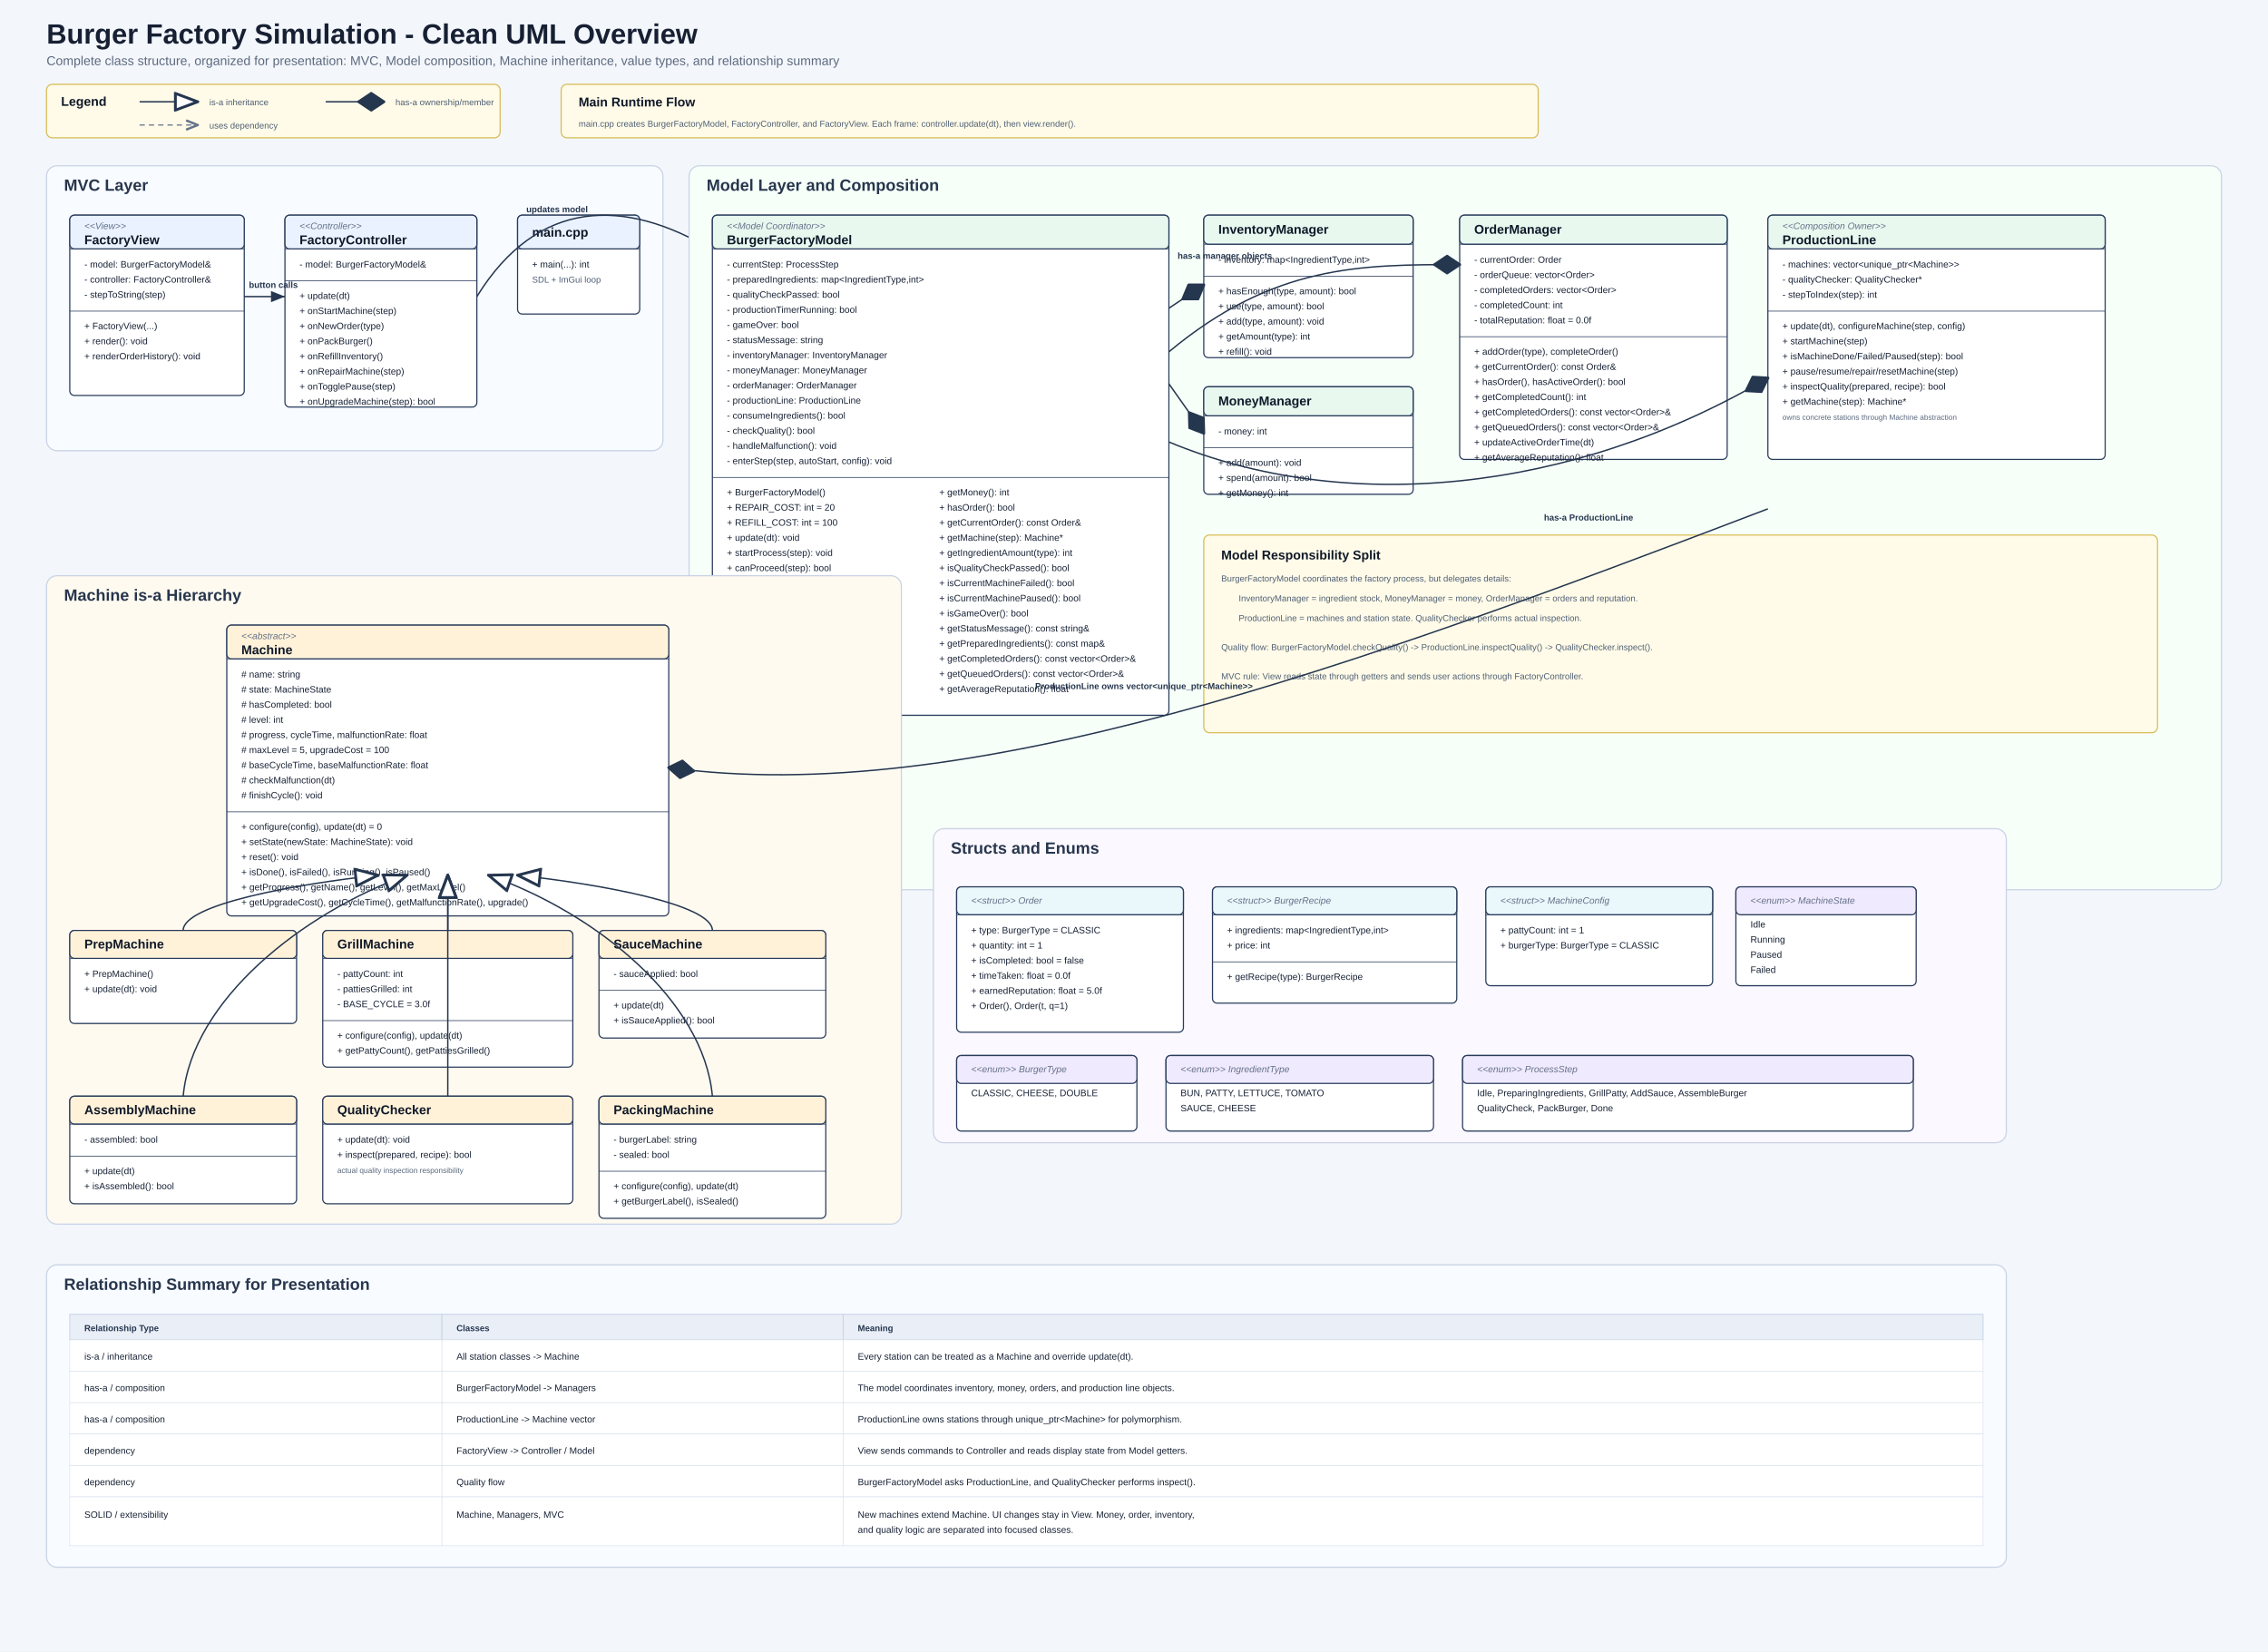
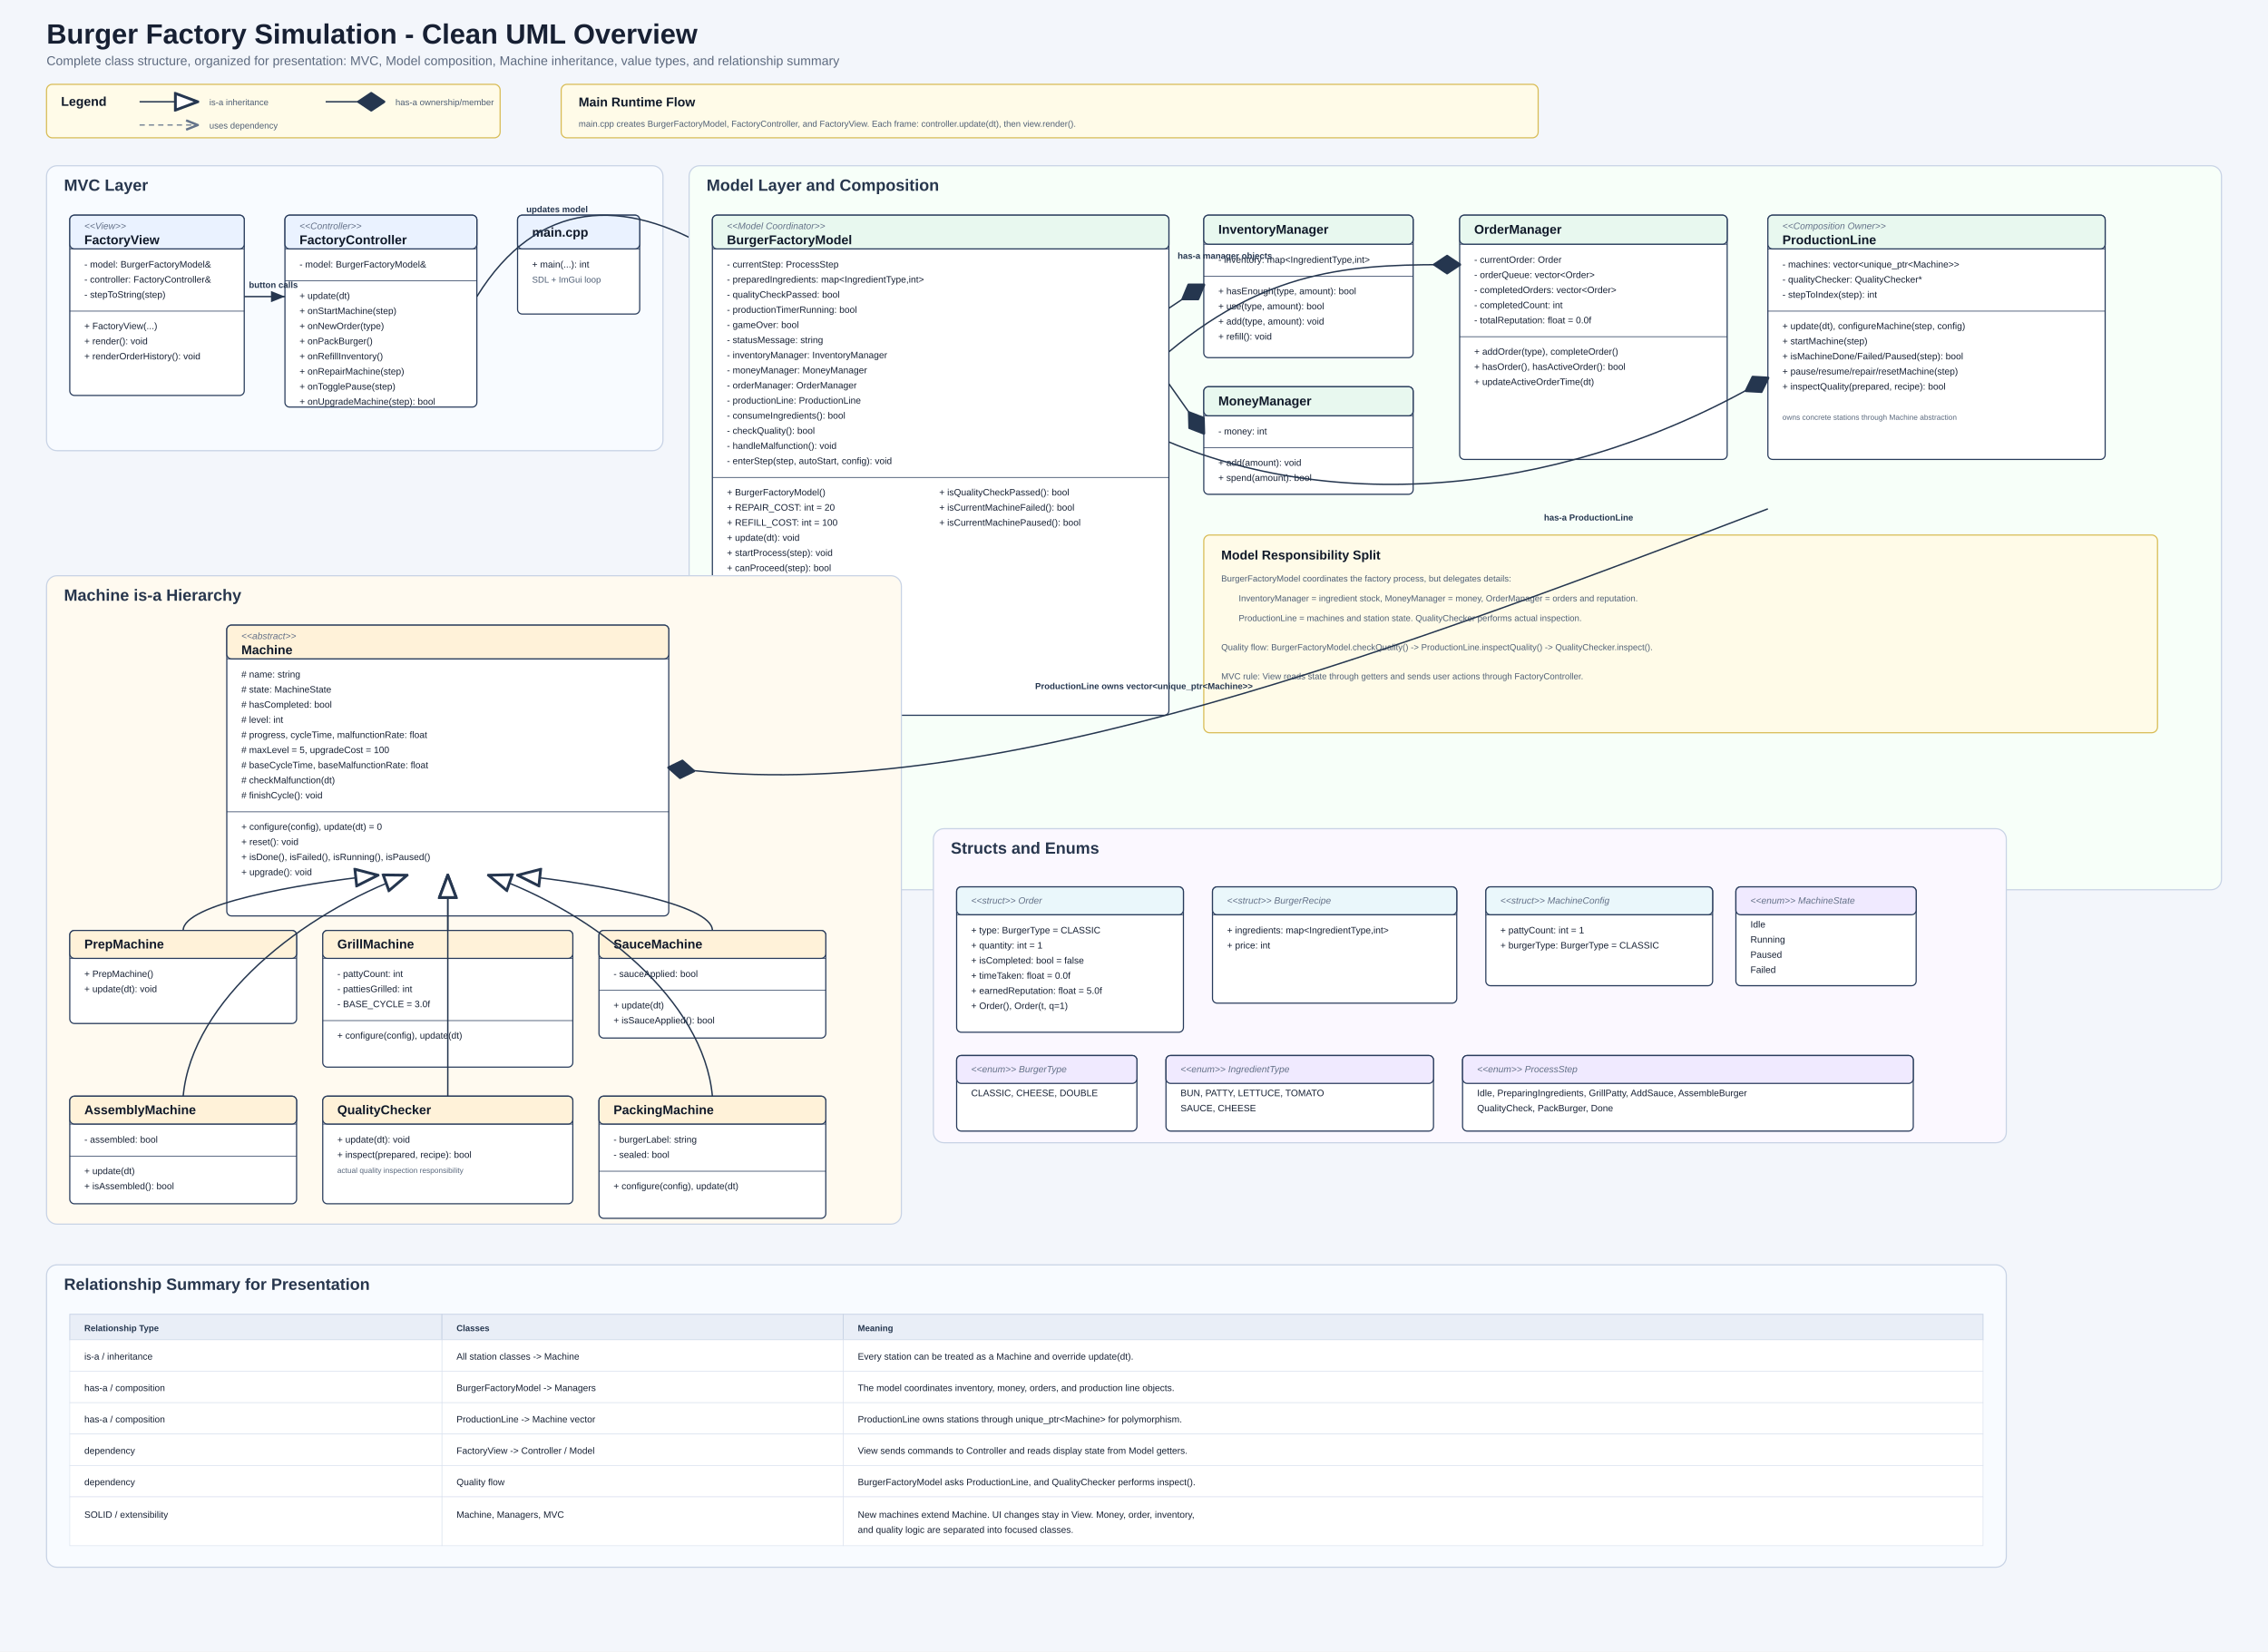
<svg xmlns="http://www.w3.org/2000/svg" width="3900" height="2840" viewBox="0 0 3900 2840">
  <defs>
    <style>
      text { font-family: Arial, Helvetica, sans-serif; fill: #172033; }
      .title { font-size: 48px; font-weight: 700; }
      .subtitle { font-size: 22px; fill: #5d6a7f; }
      .package-title { font-size: 28px; font-weight: 700; fill: #27364d; }
      .class-name { font-size: 22px; font-weight: 700; fill: #101929; }
      .stereo { font-size: 16px; font-style: italic; fill: #637087; }
      .member { font-size: 16px; fill: #182235; }
      .small { font-size: 15px; fill: #4e5e74; }
      .tiny { font-size: 13px; fill: #58677c; }
      .package { fill: #f8fbff; stroke: #c8d3e5; stroke-width: 2; rx: 18; }
      .package-model { fill: #f7fff9; }
      .package-machine { fill: #fffaf0; }
      .package-value { fill: #fbf8ff; }
      .box { fill: #ffffff; stroke: #293c5c; stroke-width: 2; rx: 8; }
      .head { stroke: #293c5c; stroke-width: 2; rx: 8; }
      .head-mvc { fill: #eaf2ff; }
      .head-model { fill: #e8f8ef; }
      .head-machine { fill: #fff2d9; }
      .head-value { fill: #f0eaff; }
      .head-struct { fill: #eaf7fb; }
      .line { stroke: #293c5c; stroke-width: 1.2; }
      .arrow { stroke: #25364f; stroke-width: 2.4; fill: none; }
      .dep { stroke: #65748a; stroke-width: 2; fill: none; stroke-dasharray: 9 7; }
      .label { font-size: 15px; font-weight: 700; fill: #25364f; }
      .note { fill: #fffbe8; stroke: #d8bc55; stroke-width: 2; rx: 10; }
      .table-head { fill: #e9eef7; stroke: #c8d3e5; stroke-width: 1.5; }
      .table-row { fill: #ffffff; stroke: #d9e1ee; stroke-width: 1; }
    </style>
    <marker id="arrow" viewBox="0 0 12 10" refX="11" refY="5" markerWidth="12" markerHeight="10" orient="auto">
      <path d="M 1 1 L 11 5 L 1 9 Z" fill="#25364f" />
    </marker>
    <marker id="depArrow" viewBox="0 0 12 10" refX="11" refY="5" markerWidth="12" markerHeight="10" orient="auto">
      <path d="M 1 1 L 11 5 L 1 9" fill="none" stroke="#65748a" stroke-width="2" />
    </marker>
    <marker id="inherit" viewBox="0 0 18 14" refX="17" refY="7" markerWidth="18" markerHeight="14" orient="auto">
      <path d="M 17 7 L 1 1 L 1 13 Z" fill="#ffffff" stroke="#25364f" stroke-width="2" />
    </marker>
    <marker id="diamond" viewBox="0 0 20 14" refX="19" refY="7" markerWidth="20" markerHeight="14" orient="auto">
      <path d="M 1 7 L 10 1 L 19 7 L 10 13 Z" fill="#25364f" stroke="#25364f" stroke-width="2" />
    </marker>
  </defs>
  <rect x="0" y="0" width="3900" height="2840" fill="#f3f6fb" />
  <text x="80" y="75" class="title">Burger Factory Simulation - Clean UML Overview</text>
  <text x="80" y="112" class="subtitle">Complete class structure, organized for presentation: MVC, Model composition, Machine inheritance, value types, and relationship summary</text>
  <rect x="80" y="145" width="780" height="92" class="note" />
  <text x="105" y="182" class="class-name">Legend</text>
  <line x1="240" y1="175" x2="340" y2="175" class="arrow" marker-end="url(#inherit)" />
  <text x="360" y="181" class="small">is-a inheritance</text>
  <line x1="560" y1="175" x2="660" y2="175" class="arrow" marker-end="url(#diamond)" />
  <text x="680" y="181" class="small">has-a ownership/member</text>
  <line x1="240" y1="215" x2="340" y2="215" class="dep" marker-end="url(#depArrow)" />
  <text x="360" y="221" class="small">uses dependency</text>
  <rect x="965" y="145" width="1680" height="92" class="note" />
  <text x="995" y="183" class="class-name">Main Runtime Flow</text>
  <text x="995" y="218" class="small">main.cpp creates BurgerFactoryModel, FactoryController, and FactoryView. Each frame: controller.update(dt), then view.render().</text>
  <rect x="80" y="285" width="1060" height="490" class="package" />
  <text x="110" y="328" class="package-title">MVC Layer</text>
  <g id="FactoryView">
    <rect x="120" y="370" width="300" height="310" class="box" />
    <rect x="120" y="370" width="300" height="58" class="head head-mvc" />
    <text x="145" y="394" class="stereo">&lt;&lt;View&gt;&gt;</text>
    <text x="145" y="420" class="class-name">FactoryView</text>
    <line x1="120" y1="428" x2="420" y2="428" class="line" />
    <text x="145" y="460" class="member">- model: BurgerFactoryModel&amp;</text>
    <text x="145" y="486" class="member">- controller: FactoryController&amp;</text>
    <text x="145" y="512" class="member">- stepToString(step)</text>
    <line x1="120" y1="535" x2="420" y2="535" class="line" />
    <text x="145" y="566" class="member">+ FactoryView(...)</text>
    <text x="145" y="592" class="member">+ render(): void</text>
    <text x="145" y="618" class="member">+ renderOrderHistory(): void</text>
  </g>
  <g id="FactoryController">
    <rect x="490" y="370" width="330" height="330" class="box" />
    <rect x="490" y="370" width="330" height="58" class="head head-mvc" />
    <text x="515" y="394" class="stereo">&lt;&lt;Controller&gt;&gt;</text>
    <text x="515" y="420" class="class-name">FactoryController</text>
    <line x1="490" y1="428" x2="820" y2="428" class="line" />
    <text x="515" y="460" class="member">- model: BurgerFactoryModel&amp;</text>
    <line x1="490" y1="483" x2="820" y2="483" class="line" />
    <text x="515" y="514" class="member">+ update(dt)</text>
    <text x="515" y="540" class="member">+ onStartMachine(step)</text>
    <text x="515" y="566" class="member">+ onNewOrder(type)</text>
    <text x="515" y="592" class="member">+ onPackBurger()</text>
    <text x="515" y="618" class="member">+ onRefillInventory()</text>
    <text x="515" y="644" class="member">+ onRepairMachine(step)</text>
    <text x="515" y="670" class="member">+ onTogglePause(step)</text>
    <text x="515" y="696" class="member">+ onUpgradeMachine(step): bool</text>
  </g>
  <g id="MainCpp">
    <rect x="890" y="370" width="210" height="170" class="box" />
    <rect x="890" y="370" width="210" height="58" class="head head-mvc" />
    <text x="915" y="407" class="class-name">main.cpp</text>
    <line x1="890" y1="428" x2="1100" y2="428" class="line" />
    <text x="915" y="460" class="member">+ main(...): int</text>
    <text x="915" y="486" class="small">SDL + ImGui loop</text>
  </g>
  <path d="M 420 510 L 490 510" class="arrow" marker-end="url(#arrow)" />
  <text x="428" y="495" class="label">button calls</text>
  <path d="M 820 510 C 925 340 1075 340 1225 430" class="arrow" marker-end="url(#arrow)" />
  <text x="905" y="365" class="label">updates model</text>
  <rect x="1185" y="285" width="2635" height="1245" class="package package-model" />
  <text x="1215" y="328" class="package-title">Model Layer and Composition</text>
  <g id="BurgerFactoryModel">
    <rect x="1225" y="370" width="785" height="860" class="box" />
    <rect x="1225" y="370" width="785" height="58" class="head head-model" />
    <text x="1250" y="394" class="stereo">&lt;&lt;Model Coordinator&gt;&gt;</text>
    <text x="1250" y="420" class="class-name">BurgerFactoryModel</text>
    <line x1="1225" y1="428" x2="2010" y2="428" class="line" />
    <text x="1250" y="460" class="member">- currentStep: ProcessStep</text>
    <text x="1250" y="486" class="member">- preparedIngredients: map&lt;IngredientType,int&gt;</text>
    <text x="1250" y="512" class="member">- qualityCheckPassed: bool</text>
    <text x="1250" y="538" class="member">- productionTimerRunning: bool</text>
    <text x="1250" y="564" class="member">- gameOver: bool</text>
    <text x="1250" y="590" class="member">- statusMessage: string</text>
    <text x="1250" y="616" class="member">- inventoryManager: InventoryManager</text>
    <text x="1250" y="642" class="member">- moneyManager: MoneyManager</text>
    <text x="1250" y="668" class="member">- orderManager: OrderManager</text>
    <text x="1250" y="694" class="member">- productionLine: ProductionLine</text>
    <text x="1250" y="720" class="member">- consumeIngredients(): bool</text>
    <text x="1250" y="746" class="member">- checkQuality(): bool</text>
    <text x="1250" y="772" class="member">- handleMalfunction(): void</text>
    <text x="1250" y="798" class="member">- enterStep(step, autoStart, config): void</text>
    <line x1="1225" y1="821" x2="2010" y2="821" class="line" />
    <text x="1250" y="852" class="member">+ BurgerFactoryModel()</text>
    <text x="1250" y="878" class="member">+ REPAIR_COST: int = 20</text>
    <text x="1250" y="904" class="member">+ REFILL_COST: int = 100</text>
    <text x="1250" y="930" class="member">+ update(dt): void</text>
    <text x="1250" y="956" class="member">+ startProcess(step): void</text>
    <text x="1250" y="982" class="member">+ canProceed(step): bool</text>
    <text x="1250" y="1008" class="member">+ nextStep(): void</text>
    <text x="1250" y="1034" class="member">+ addOrder(type): void</text>
    <text x="1250" y="1060" class="member">+ packBurger(): void</text>
    <text x="1250" y="1086" class="member">+ repairMachine(step): bool</text>
    <text x="1250" y="1112" class="member">+ togglePauseMachine(step): void</text>
    <text x="1250" y="1138" class="member">+ refillInventory(): void</text>
    <text x="1250" y="1164" class="member">+ upgradeMachine(step): bool</text>
-     <text x="1250" y="1190" class="member">+ getCurrentStep(): ProcessStep</text>
-     <text x="1250" y="1216" class="member">+ getTotalBurgersProduced(): int</text>
-     <text x="1615" y="852" class="member">+ getMoney(): int</text>
-     <text x="1615" y="878" class="member">+ hasOrder(): bool</text>
-     <text x="1615" y="904" class="member">+ getCurrentOrder(): const Order&amp;</text>
-     <text x="1615" y="930" class="member">+ getMachine(step): Machine*</text>
-     <text x="1615" y="956" class="member">+ getIngredientAmount(type): int</text>
-     <text x="1615" y="982" class="member">+ isQualityCheckPassed(): bool</text>
-     <text x="1615" y="1008" class="member">+ isCurrentMachineFailed(): bool</text>
-     <text x="1615" y="1034" class="member">+ isCurrentMachinePaused(): bool</text>
-     <text x="1615" y="1060" class="member">+ isGameOver(): bool</text>
-     <text x="1615" y="1086" class="member">+ getStatusMessage(): const string&amp;</text>
-     <text x="1615" y="1112" class="member">+ getPreparedIngredients(): const map&amp;</text>
-     <text x="1615" y="1138" class="member">+ getCompletedOrders(): const vector&lt;Order&gt;&amp;</text>
-     <text x="1615" y="1164" class="member">+ getQueuedOrders(): const vector&lt;Order&gt;&amp;</text>
-     <text x="1615" y="1190" class="member">+ getAverageReputation(): float</text>
+     <text x="1250" y="1190" class="member">+ hasOrder(): bool</text>
+     <text x="1250" y="1216" class="member">+ isGameOver(): bool</text>
+     <text x="1615" y="852" class="member">+ isQualityCheckPassed(): bool</text>
+     <text x="1615" y="878" class="member">+ isCurrentMachineFailed(): bool</text>
+     <text x="1615" y="904" class="member">+ isCurrentMachinePaused(): bool</text>
  </g>
  <g id="Managers">
    <rect x="2070" y="370" width="360" height="245" class="box" />
    <rect x="2070" y="370" width="360" height="50" class="head head-model" />
    <text x="2095" y="402" class="class-name">InventoryManager</text>
    <line x1="2070" y1="420" x2="2430" y2="420" class="line" />
    <text x="2095" y="452" class="member">- inventory: map&lt;IngredientType,int&gt;</text>
    <line x1="2070" y1="475" x2="2430" y2="475" class="line" />
    <text x="2095" y="506" class="member">+ hasEnough(type, amount): bool</text>
    <text x="2095" y="532" class="member">+ use(type, amount): bool</text>
    <text x="2095" y="558" class="member">+ add(type, amount): void</text>
-     <text x="2095" y="584" class="member">+ getAmount(type): int</text>
-     <text x="2095" y="610" class="member">+ refill(): void</text>
+     <text x="2095" y="584" class="member">+ refill(): void</text>
    <rect x="2070" y="665" width="360" height="185" class="box" />
    <rect x="2070" y="665" width="360" height="50" class="head head-model" />
    <text x="2095" y="697" class="class-name">MoneyManager</text>
    <line x1="2070" y1="715" x2="2430" y2="715" class="line" />
    <text x="2095" y="747" class="member">- money: int</text>
    <line x1="2070" y1="770" x2="2430" y2="770" class="line" />
    <text x="2095" y="801" class="member">+ add(amount): void</text>
    <text x="2095" y="827" class="member">+ spend(amount): bool</text>
-     <text x="2095" y="853" class="member">+ getMoney(): int</text>
  </g>
  <g id="OrderManager">
    <rect x="2510" y="370" width="460" height="420" class="box" />
    <rect x="2510" y="370" width="460" height="50" class="head head-model" />
    <text x="2535" y="402" class="class-name">OrderManager</text>
    <line x1="2510" y1="420" x2="2970" y2="420" class="line" />
    <text x="2535" y="452" class="member">- currentOrder: Order</text>
    <text x="2535" y="478" class="member">- orderQueue: vector&lt;Order&gt;</text>
    <text x="2535" y="504" class="member">- completedOrders: vector&lt;Order&gt;</text>
    <text x="2535" y="530" class="member">- completedCount: int</text>
    <text x="2535" y="556" class="member">- totalReputation: float = 0.0f</text>
    <line x1="2510" y1="579" x2="2970" y2="579" class="line" />
    <text x="2535" y="610" class="member">+ addOrder(type), completeOrder()</text>
-     <text x="2535" y="636" class="member">+ getCurrentOrder(): const Order&amp;</text>
-     <text x="2535" y="662" class="member">+ hasOrder(), hasActiveOrder(): bool</text>
-     <text x="2535" y="688" class="member">+ getCompletedCount(): int</text>
-     <text x="2535" y="714" class="member">+ getCompletedOrders(): const vector&lt;Order&gt;&amp;</text>
-     <text x="2535" y="740" class="member">+ getQueuedOrders(): const vector&lt;Order&gt;&amp;</text>
-     <text x="2535" y="766" class="member">+ updateActiveOrderTime(dt)</text>
-     <text x="2535" y="792" class="member">+ getAverageReputation(): float</text>
+     <text x="2535" y="636" class="member">+ hasOrder(), hasActiveOrder(): bool</text>
+     <text x="2535" y="662" class="member">+ updateActiveOrderTime(dt)</text>
  </g>
  <g id="ProductionLine">
    <rect x="3040" y="370" width="580" height="420" class="box" />
    <rect x="3040" y="370" width="580" height="58" class="head head-model" />
    <text x="3065" y="394" class="stereo">&lt;&lt;Composition Owner&gt;&gt;</text>
    <text x="3065" y="420" class="class-name">ProductionLine</text>
    <line x1="3040" y1="428" x2="3620" y2="428" class="line" />
    <text x="3065" y="460" class="member">- machines: vector&lt;unique_ptr&lt;Machine&gt;&gt;</text>
    <text x="3065" y="486" class="member">- qualityChecker: QualityChecker*</text>
    <text x="3065" y="512" class="member">- stepToIndex(step): int</text>
    <line x1="3040" y1="535" x2="3620" y2="535" class="line" />
    <text x="3065" y="566" class="member">+ update(dt), configureMachine(step, config)</text>
    <text x="3065" y="592" class="member">+ startMachine(step)</text>
    <text x="3065" y="618" class="member">+ isMachineDone/Failed/Paused(step): bool</text>
    <text x="3065" y="644" class="member">+ pause/resume/repair/resetMachine(step)</text>
    <text x="3065" y="670" class="member">+ inspectQuality(prepared, recipe): bool</text>
-     <text x="3065" y="696" class="member">+ getMachine(step): Machine*</text>
    <text x="3065" y="722" class="tiny">owns concrete stations through Machine abstraction</text>
  </g>
  <path d="M 2010 530 L 2070 490" class="arrow" marker-end="url(#diamond)" />
  <path d="M 2010 660 L 2070 745" class="arrow" marker-end="url(#diamond)" />
  <path d="M 2010 605 C 2190 455 2340 455 2510 455" class="arrow" marker-end="url(#diamond)" />
  <path d="M 2010 760 C 2310 885 2700 850 3040 650" class="arrow" marker-end="url(#diamond)" />
  <text x="2025" y="445" class="label">has-a manager objects</text>
  <text x="2655" y="895" class="label">has-a ProductionLine</text>
  <rect x="2070" y="920" width="1640" height="340" class="note" />
  <text x="2100" y="962" class="class-name">Model Responsibility Split</text>
  <text x="2100" y="1000" class="small">BurgerFactoryModel coordinates the factory process, but delegates details:</text>
  <text x="2130" y="1034" class="small">InventoryManager = ingredient stock, MoneyManager = money, OrderManager = orders and reputation.</text>
  <text x="2130" y="1068" class="small">ProductionLine = machines and station state. QualityChecker performs actual inspection.</text>
  <text x="2100" y="1118" class="small">Quality flow: BurgerFactoryModel.checkQuality() -&gt; ProductionLine.inspectQuality() -&gt; QualityChecker.inspect().</text>
  <text x="2100" y="1168" class="small">MVC rule: View reads state through getters and sends user actions through FactoryController.</text>
  <g id="MachineHierarchyGroup" transform="translate(0,140)">
    <rect x="80" y="850" width="1470" height="1115" class="package package-machine" />
    <text x="110" y="893" class="package-title">Machine is-a Hierarchy</text>
    <g id="Machine">
      <rect x="390" y="935" width="760" height="500" class="box" />
      <rect x="390" y="935" width="760" height="58" class="head head-machine" />
      <text x="415" y="959" class="stereo">&lt;&lt;abstract&gt;&gt;</text>
      <text x="415" y="985" class="class-name">Machine</text>
      <line x1="390" y1="993" x2="1150" y2="993" class="line" />
      <text x="415" y="1025" class="member"># name: string</text>
      <text x="415" y="1051" class="member"># state: MachineState</text>
      <text x="415" y="1077" class="member"># hasCompleted: bool</text>
      <text x="415" y="1103" class="member"># level: int</text>
      <text x="415" y="1129" class="member"># progress, cycleTime, malfunctionRate: float</text>
      <text x="415" y="1155" class="member"># maxLevel = 5, upgradeCost = 100</text>
      <text x="415" y="1181" class="member"># baseCycleTime, baseMalfunctionRate: float</text>
      <text x="415" y="1207" class="member"># checkMalfunction(dt)</text>
      <text x="415" y="1233" class="member"># finishCycle(): void</text>
      <line x1="390" y1="1256" x2="1150" y2="1256" class="line" />
      <text x="415" y="1287" class="member">+ configure(config), update(dt) = 0</text>
-       <text x="415" y="1313" class="member">+ setState(newState: MachineState): void</text>
-       <text x="415" y="1339" class="member">+ reset(): void</text>
-       <text x="415" y="1365" class="member">+ isDone(), isFailed(), isRunning(), isPaused()</text>
-       <text x="415" y="1391" class="member">+ getProgress(), getName(), getLevel(), getMaxLevel()</text>
-       <text x="415" y="1417" class="member">+ getUpgradeCost(), getCycleTime(), getMalfunctionRate(), upgrade()</text>
+       <text x="415" y="1313" class="member">+ reset(): void</text>
+       <text x="415" y="1339" class="member">+ isDone(), isFailed(), isRunning(), isPaused()</text>
+       <text x="415" y="1365" class="member">+ upgrade(): void</text>
    </g>
    <g id="MachineChildren">
      <rect x="120" y="1460" width="390" height="160" class="box" />
      <rect x="120" y="1460" width="390" height="48" class="head head-machine" />
      <text x="145" y="1491" class="class-name">PrepMachine</text>
      <line x1="120" y1="1508" x2="510" y2="1508" class="line" />
      <text x="145" y="1540" class="member">+ PrepMachine()</text>
      <text x="145" y="1566" class="member">+ update(dt): void</text>
      <rect x="555" y="1460" width="430" height="235" class="box" />
      <rect x="555" y="1460" width="430" height="48" class="head head-machine" />
      <text x="580" y="1491" class="class-name">GrillMachine</text>
      <line x1="555" y1="1508" x2="985" y2="1508" class="line" />
      <text x="580" y="1540" class="member">- pattyCount: int</text>
      <text x="580" y="1566" class="member">- pattiesGrilled: int</text>
      <text x="580" y="1592" class="member">- BASE_CYCLE = 3.0f</text>
      <line x1="555" y1="1615" x2="985" y2="1615" class="line" />
      <text x="580" y="1646" class="member">+ configure(config), update(dt)</text>
-       <text x="580" y="1672" class="member">+ getPattyCount(), getPattiesGrilled()</text>
      <rect x="1030" y="1460" width="390" height="185" class="box" />
      <rect x="1030" y="1460" width="390" height="48" class="head head-machine" />
      <text x="1055" y="1491" class="class-name">SauceMachine</text>
      <line x1="1030" y1="1508" x2="1420" y2="1508" class="line" />
      <text x="1055" y="1540" class="member">- sauceApplied: bool</text>
      <line x1="1030" y1="1563" x2="1420" y2="1563" class="line" />
      <text x="1055" y="1594" class="member">+ update(dt)</text>
      <text x="1055" y="1620" class="member">+ isSauceApplied(): bool</text>
      <rect x="120" y="1745" width="390" height="185" class="box" />
      <rect x="120" y="1745" width="390" height="48" class="head head-machine" />
      <text x="145" y="1776" class="class-name">AssemblyMachine</text>
      <line x1="120" y1="1793" x2="510" y2="1793" class="line" />
      <text x="145" y="1825" class="member">- assembled: bool</text>
      <line x1="120" y1="1848" x2="510" y2="1848" class="line" />
      <text x="145" y="1879" class="member">+ update(dt)</text>
      <text x="145" y="1905" class="member">+ isAssembled(): bool</text>
      <rect x="555" y="1745" width="430" height="185" class="box" />
      <rect x="555" y="1745" width="430" height="48" class="head head-machine" />
      <text x="580" y="1776" class="class-name">QualityChecker</text>
      <line x1="555" y1="1793" x2="985" y2="1793" class="line" />
      <text x="580" y="1825" class="member">+ update(dt): void</text>
      <text x="580" y="1851" class="member">+ inspect(prepared, recipe): bool</text>
      <text x="580" y="1877" class="tiny">actual quality inspection responsibility</text>
      <rect x="1030" y="1745" width="390" height="210" class="box" />
      <rect x="1030" y="1745" width="390" height="48" class="head head-machine" />
      <text x="1055" y="1776" class="class-name">PackingMachine</text>
      <line x1="1030" y1="1793" x2="1420" y2="1793" class="line" />
      <text x="1055" y="1825" class="member">- burgerLabel: string</text>
      <text x="1055" y="1851" class="member">- sealed: bool</text>
      <line x1="1030" y1="1874" x2="1420" y2="1874" class="line" />
      <text x="1055" y="1905" class="member">+ configure(config), update(dt)</text>
-       <text x="1055" y="1931" class="member">+ getBurgerLabel(), isSealed()</text>
    </g>
    <path d="M 315 1460 C 315 1415 510 1380 650 1365" class="arrow" marker-end="url(#inherit)" />
    <path d="M 770 1460 C 770 1425 770 1400 770 1365" class="arrow" marker-end="url(#inherit)" />
    <path d="M 1225 1460 C 1225 1415 1030 1380 890 1365" class="arrow" marker-end="url(#inherit)" />
    <path d="M 315 1745 C 330 1580 520 1430 700 1365" class="arrow" marker-end="url(#inherit)" />
    <path d="M 770 1745 C 770 1605 770 1500 770 1365" class="arrow" marker-end="url(#inherit)" />
    <path d="M 1225 1745 C 1210 1580 1025 1430 840 1365" class="arrow" marker-end="url(#inherit)" />
    <path d="M 3040 735 C 2320 1010 1660 1250 1150 1180" class="arrow" marker-end="url(#diamond)" />
    <text x="1780" y="1045" class="label">ProductionLine owns vector&lt;unique_ptr&lt;Machine&gt;&gt;</text>
  </g>
  <rect x="1605" y="1425" width="1845" height="540" class="package package-value" />
  <text x="1635" y="1468" class="package-title">Structs and Enums</text>
  <g id="Structs">
    <rect x="1645" y="1525" width="390" height="250" class="box" />
    <rect x="1645" y="1525" width="390" height="48" class="head head-struct" />
    <text x="1670" y="1554" class="stereo">&lt;&lt;struct&gt;&gt; Order</text>
    <line x1="1645" y1="1573" x2="2035" y2="1573" class="line" />
    <text x="1670" y="1605" class="member">+ type: BurgerType = CLASSIC</text>
    <text x="1670" y="1631" class="member">+ quantity: int = 1</text>
    <text x="1670" y="1657" class="member">+ isCompleted: bool = false</text>
    <text x="1670" y="1683" class="member">+ timeTaken: float = 0.0f</text>
    <text x="1670" y="1709" class="member">+ earnedReputation: float = 5.0f</text>
    <text x="1670" y="1735" class="member">+ Order(), Order(t, q=1)</text>
    <rect x="2085" y="1525" width="420" height="200" class="box" />
    <rect x="2085" y="1525" width="420" height="48" class="head head-struct" />
    <text x="2110" y="1554" class="stereo">&lt;&lt;struct&gt;&gt; BurgerRecipe</text>
    <line x1="2085" y1="1573" x2="2505" y2="1573" class="line" />
    <text x="2110" y="1605" class="member">+ ingredients: map&lt;IngredientType,int&gt;</text>
    <text x="2110" y="1631" class="member">+ price: int</text>
-     <line x1="2085" y1="1654" x2="2505" y2="1654" class="line" />
-     <text x="2110" y="1685" class="member">+ getRecipe(type): BurgerRecipe</text>
    <rect x="2555" y="1525" width="390" height="170" class="box" />
    <rect x="2555" y="1525" width="390" height="48" class="head head-struct" />
    <text x="2580" y="1554" class="stereo">&lt;&lt;struct&gt;&gt; MachineConfig</text>
    <line x1="2555" y1="1573" x2="2945" y2="1573" class="line" />
    <text x="2580" y="1605" class="member">+ pattyCount: int = 1</text>
    <text x="2580" y="1631" class="member">+ burgerType: BurgerType = CLASSIC</text>
  </g>
  <g id="Enums">
    <rect x="1645" y="1815" width="310" height="130" class="box" />
    <rect x="1645" y="1815" width="310" height="48" class="head head-value" />
    <text x="1670" y="1844" class="stereo">&lt;&lt;enum&gt;&gt; BurgerType</text>
    <text x="1670" y="1885" class="member">CLASSIC, CHEESE, DOUBLE</text>
    <rect x="2005" y="1815" width="460" height="130" class="box" />
    <rect x="2005" y="1815" width="460" height="48" class="head head-value" />
    <text x="2030" y="1844" class="stereo">&lt;&lt;enum&gt;&gt; IngredientType</text>
    <text x="2030" y="1885" class="member">BUN, PATTY, LETTUCE, TOMATO</text>
    <text x="2030" y="1911" class="member">SAUCE, CHEESE</text>
    <rect x="2515" y="1815" width="775" height="130" class="box" />
    <rect x="2515" y="1815" width="775" height="48" class="head head-value" />
    <text x="2540" y="1844" class="stereo">&lt;&lt;enum&gt;&gt; ProcessStep</text>
    <text x="2540" y="1885" class="member">Idle, PreparingIngredients, GrillPatty, AddSauce, AssembleBurger</text>
    <text x="2540" y="1911" class="member">QualityCheck, PackBurger, Done</text>
    <rect x="2985" y="1525" width="310" height="170" class="box" />
    <rect x="2985" y="1525" width="310" height="48" class="head head-value" />
    <text x="3010" y="1554" class="stereo">&lt;&lt;enum&gt;&gt; MachineState</text>
    <text x="3010" y="1595" class="member">Idle</text>
    <text x="3010" y="1621" class="member">Running</text>
    <text x="3010" y="1647" class="member">Paused</text>
    <text x="3010" y="1673" class="member">Failed</text>
  </g>
  <g id="RelationshipSummaryGroup" transform="translate(0,140)">
    <rect x="80" y="2035" width="3370" height="520" class="package" />
    <text x="110" y="2078" class="package-title">Relationship Summary for Presentation</text>
    <rect x="120" y="2120" width="640" height="44" class="table-head" />
    <rect x="760" y="2120" width="690" height="44" class="table-head" />
    <rect x="1450" y="2120" width="1960" height="44" class="table-head" />
    <text x="145" y="2149" class="label">Relationship Type</text>
    <text x="785" y="2149" class="label">Classes</text>
    <text x="1475" y="2149" class="label">Meaning</text>
    <rect x="120" y="2164" width="640" height="54" class="table-row" />
    <rect x="760" y="2164" width="690" height="54" class="table-row" />
    <rect x="1450" y="2164" width="1960" height="54" class="table-row" />
    <text x="145" y="2198" class="member">is-a / inheritance</text>
    <text x="785" y="2198" class="member">All station classes -&gt; Machine</text>
    <text x="1475" y="2198" class="member">Every station can be treated as a Machine and override update(dt).</text>
    <rect x="120" y="2218" width="640" height="54" class="table-row" />
    <rect x="760" y="2218" width="690" height="54" class="table-row" />
    <rect x="1450" y="2218" width="1960" height="54" class="table-row" />
    <text x="145" y="2252" class="member">has-a / composition</text>
    <text x="785" y="2252" class="member">BurgerFactoryModel -&gt; Managers</text>
    <text x="1475" y="2252" class="member">The model coordinates inventory, money, orders, and production line objects.</text>
    <rect x="120" y="2272" width="640" height="54" class="table-row" />
    <rect x="760" y="2272" width="690" height="54" class="table-row" />
    <rect x="1450" y="2272" width="1960" height="54" class="table-row" />
    <text x="145" y="2306" class="member">has-a / composition</text>
    <text x="785" y="2306" class="member">ProductionLine -&gt; Machine vector</text>
    <text x="1475" y="2306" class="member">ProductionLine owns stations through unique_ptr&lt;Machine&gt; for polymorphism.</text>
    <rect x="120" y="2326" width="640" height="54" class="table-row" />
    <rect x="760" y="2326" width="690" height="54" class="table-row" />
    <rect x="1450" y="2326" width="1960" height="54" class="table-row" />
    <text x="145" y="2360" class="member">dependency</text>
    <text x="785" y="2360" class="member">FactoryView -&gt; Controller / Model</text>
    <text x="1475" y="2360" class="member">View sends commands to Controller and reads display state from Model getters.</text>
    <rect x="120" y="2380" width="640" height="54" class="table-row" />
    <rect x="760" y="2380" width="690" height="54" class="table-row" />
    <rect x="1450" y="2380" width="1960" height="54" class="table-row" />
    <text x="145" y="2414" class="member">dependency</text>
    <text x="785" y="2414" class="member">Quality flow</text>
    <text x="1475" y="2414" class="member">BurgerFactoryModel asks ProductionLine, and QualityChecker performs inspect().</text>
    <rect x="120" y="2434" width="640" height="84" class="table-row" />
    <rect x="760" y="2434" width="690" height="84" class="table-row" />
    <rect x="1450" y="2434" width="1960" height="84" class="table-row" />
    <text x="145" y="2470" class="member">SOLID / extensibility</text>
    <text x="785" y="2470" class="member">Machine, Managers, MVC</text>
    <text x="1475" y="2470" class="member">New machines extend Machine. UI changes stay in View. Money, order, inventory,</text>
    <text x="1475" y="2496" class="member">and quality logic are separated into focused classes.</text>
  </g>
</svg>
